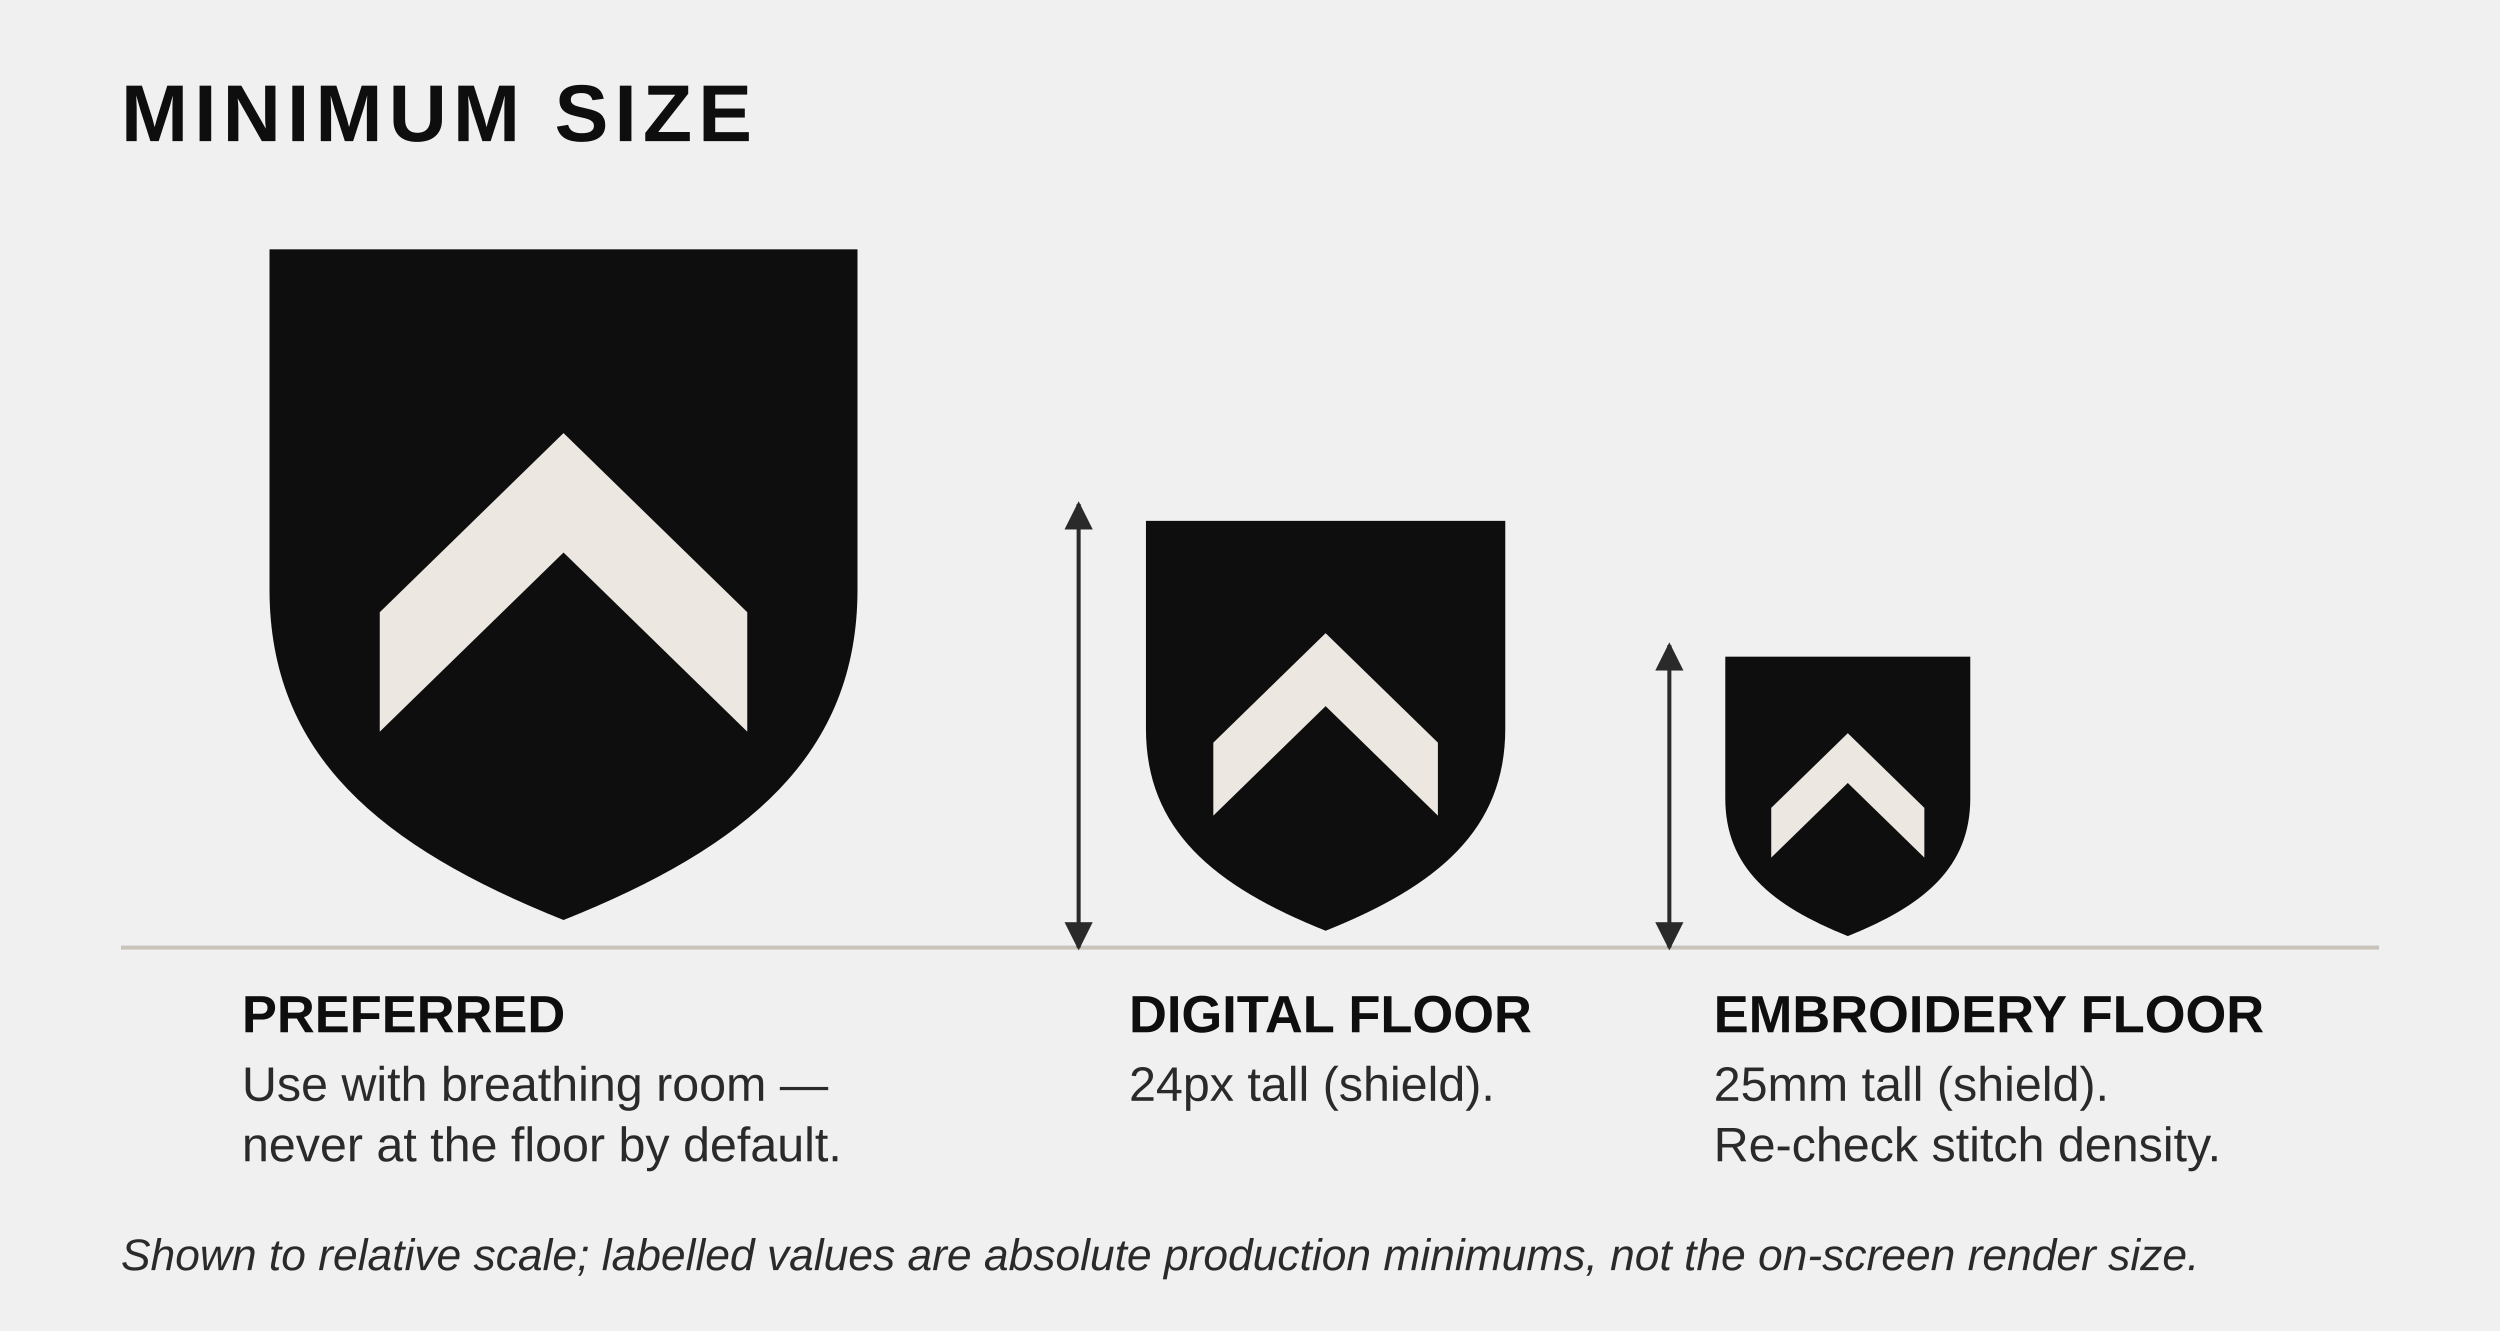
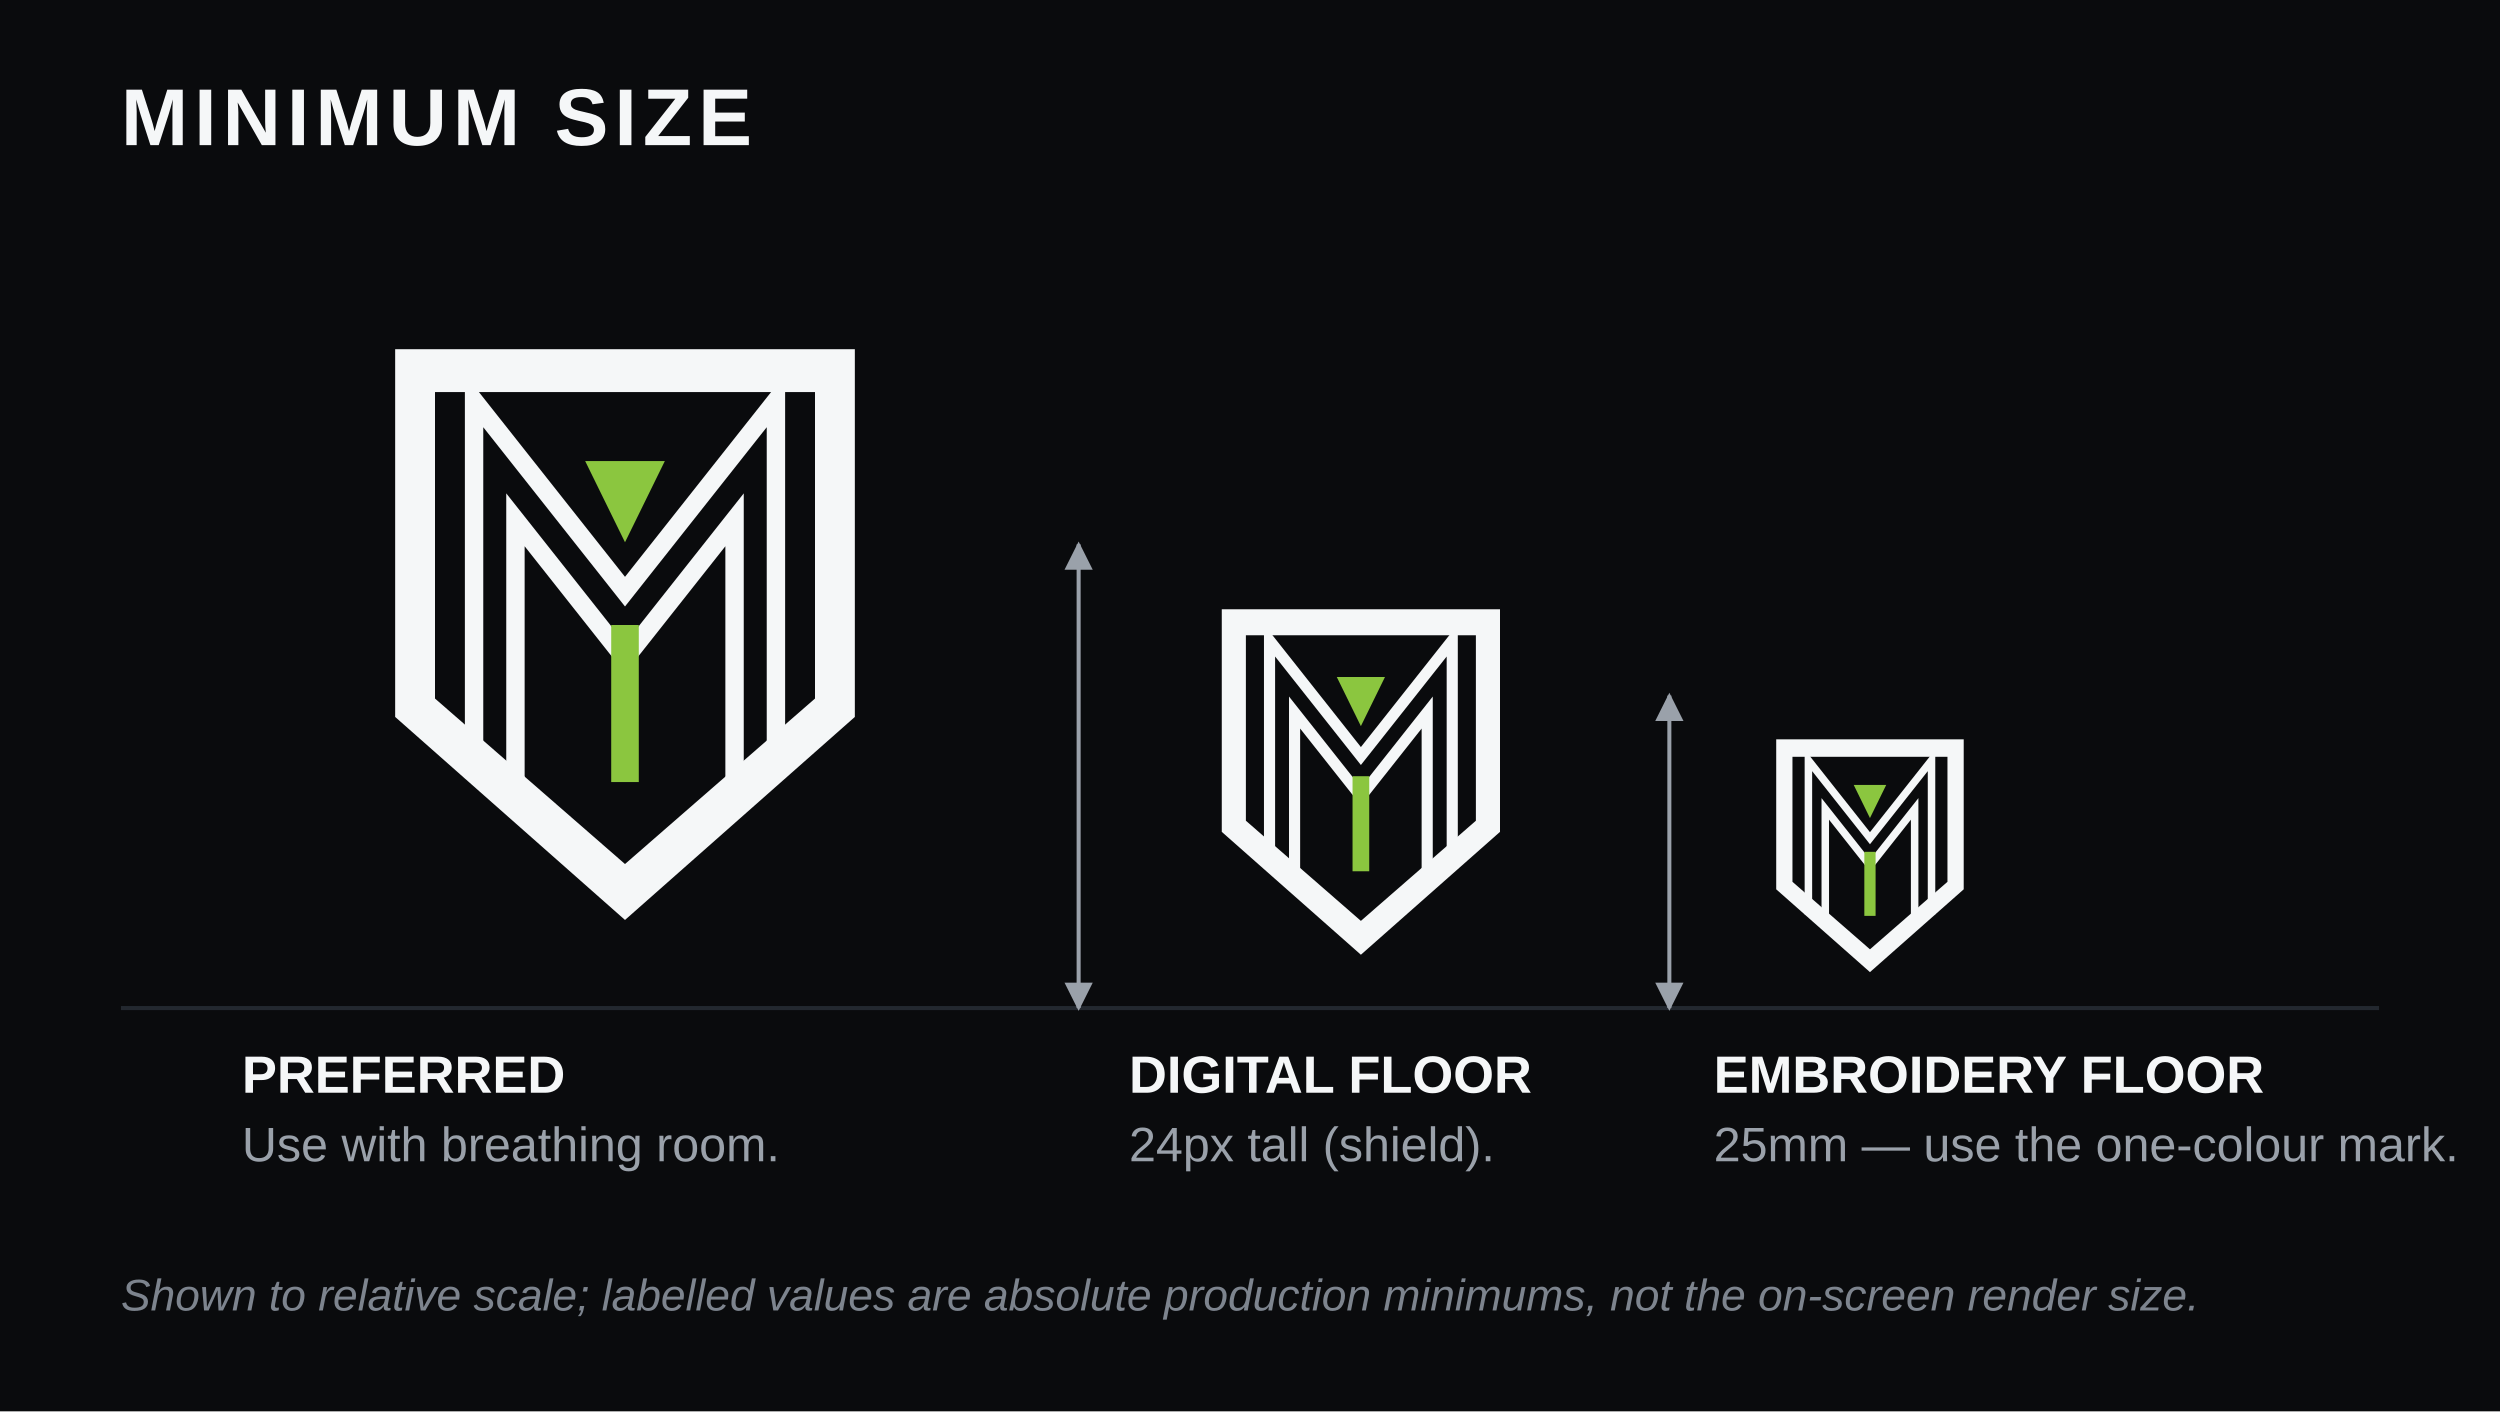
- <svg xmlns="http://www.w3.org/2000/svg" viewBox="0 0 1240 660" role="img" aria-label="Matchday Club minimum size">
+ <svg xmlns="http://www.w3.org/2000/svg" viewBox="0 0 1240 700" role="img" aria-label="The Match Day Club minimum size">
  <defs>
-     <symbol id="shield" viewBox="150 120 700 790">
-       <path d="M180 150 L820 150 L820 520 C820 700 700 800 500 880 C300 800 180 700 180 520 Z" fill="#0E0E0E" />
-       <path d="M500 350 L700 545 L700 675 L500 480 L300 675 L300 545 Z" fill="#ECE8E1" />
-     </symbol>
    <marker id="arr2" viewBox="0 0 10 10" refX="9" refY="5" markerWidth="7" markerHeight="7" orient="auto-start-reverse">
-       <path d="M0 0 L10 5 L0 10 z" fill="#2A2A2A" />
+       <path d="M0 0 L10 5 L0 10 z" fill="#9AA1AA" />
    </marker>
+     <mask id="mkm">
+       <rect width="1000" height="1000" fill="black" />
+       <path d="M330 700 L330 285 L500 500 L670 285 L670 700" fill="none" stroke="white" stroke-width="78" stroke-linejoin="miter" stroke-miterlimit="9" />
+       <path d="M330 700 L330 285 L500 500 L670 285 L670 700" fill="none" stroke="black" stroke-width="30" stroke-linejoin="miter" stroke-miterlimit="9" />
+     </mask>
+     <g id="mark">
+       <path fill-rule="evenodd" fill="#F5F7F8" d="M200 140 L800 140 L800 620 L500 885 L200 620 Z M252 196 L748 196 L748 596 L500 812 L252 596 Z" />
+       <path fill="#8BC63F" d="M448 286 L552 286 L500 392 Z" />
+       <rect width="1000" height="1000" fill="#F5F7F8" mask="url(#mkm)" />
+       <rect x="482" y="500" width="36" height="205" fill="#8BC63F" />
+     </g>
  </defs>
-   <text x="60" y="70" font-family="Archivo, Arial, sans-serif" font-size="40" font-weight="700" letter-spacing="3" fill="#0E0E0E">MINIMUM SIZE</text>
-   <line x1="60" y1="470" x2="1180" y2="470" stroke="#C9C4BA" stroke-width="2" />
-   <use href="#shield" x="120" y="110" width="319" height="360" />
-   <text x="120" y="512" font-family="Archivo, Arial, sans-serif" font-size="26" font-weight="700" fill="#0E0E0E">PREFERRED</text>
-   <text x="120" y="546" font-family="Archivo, Arial, sans-serif" font-size="24" fill="#2A2A2A">Use with breathing room —</text>
-   <text x="120" y="576" font-family="Archivo, Arial, sans-serif" font-size="24" fill="#2A2A2A">never at the floor by default.</text>
-   <use href="#shield" x="560" y="250" width="195" height="220" />
-   <line x1="535" y1="250" x2="535" y2="470" stroke="#2A2A2A" stroke-width="2" marker-start="url(#arr2)" marker-end="url(#arr2)" />
-   <text x="560" y="512" font-family="Archivo, Arial, sans-serif" font-size="26" font-weight="700" fill="#0E0E0E">DIGITAL FLOOR</text>
-   <text x="560" y="546" font-family="Archivo, Arial, sans-serif" font-size="24" fill="#2A2A2A">24px tall (shield).</text>
-   <use href="#shield" x="850" y="320" width="133" height="150" />
-   <line x1="828" y1="320" x2="828" y2="470" stroke="#2A2A2A" stroke-width="2" marker-start="url(#arr2)" marker-end="url(#arr2)" />
-   <text x="850" y="512" font-family="Archivo, Arial, sans-serif" font-size="26" font-weight="700" fill="#0E0E0E">EMBROIDERY FLOOR</text>
-   <text x="850" y="546" font-family="Archivo, Arial, sans-serif" font-size="24" fill="#2A2A2A">25mm tall (shield).</text>
-   <text x="850" y="576" font-family="Archivo, Arial, sans-serif" font-size="24" fill="#2A2A2A">Re-check stitch density.</text>
-   <text x="60" y="630" font-family="Archivo, Arial, sans-serif" font-size="22" font-style="italic" fill="#2A2A2A">Shown to relative scale; labelled values are absolute production minimums, not the on-screen render size.</text>
+   <rect width="1240" height="700" fill="#0A0B0D" />
+   <text x="60" y="72" font-family="Archivo, Arial, sans-serif" font-size="40" font-weight="700" letter-spacing="3" fill="#F5F7F8">MINIMUM SIZE</text>
+   <line x1="60" y1="500" x2="1180" y2="500" fill="none" stroke="#23282F" stroke-width="2" />
+   <use href="#mark" transform="translate(120 120) scale(0.38)" />
+   <text x="120" y="542" font-family="Archivo, Arial, sans-serif" font-size="26" font-weight="700" fill="#F5F7F8">PREFERRED</text>
+   <text x="120" y="576" font-family="Archivo, Arial, sans-serif" font-size="24" fill="#9AA1AA">Use with breathing room.</text>
+   <use href="#mark" transform="translate(560 270) scale(0.23)" />
+   <line x1="535" y1="270" x2="535" y2="500" stroke="#9AA1AA" stroke-width="2" marker-start="url(#arr2)" marker-end="url(#arr2)" />
+   <text x="560" y="542" font-family="Archivo, Arial, sans-serif" font-size="26" font-weight="700" fill="#F5F7F8">DIGITAL FLOOR</text>
+   <text x="560" y="576" font-family="Archivo, Arial, sans-serif" font-size="24" fill="#9AA1AA">24px tall (shield).</text>
+   <use href="#mark" transform="translate(850 345) scale(0.155)" />
+   <line x1="828" y1="345" x2="828" y2="500" stroke="#9AA1AA" stroke-width="2" marker-start="url(#arr2)" marker-end="url(#arr2)" />
+   <text x="850" y="542" font-family="Archivo, Arial, sans-serif" font-size="26" font-weight="700" fill="#F5F7F8">EMBROIDERY FLOOR</text>
+   <text x="850" y="576" font-family="Archivo, Arial, sans-serif" font-size="24" fill="#9AA1AA">25mm — use the one-colour mark.</text>
+   <text x="60" y="650" font-family="Archivo, Arial, sans-serif" font-size="22" font-style="italic" fill="#7D848E">Shown to relative scale; labelled values are absolute production minimums, not the on-screen render size.</text>
</svg>
